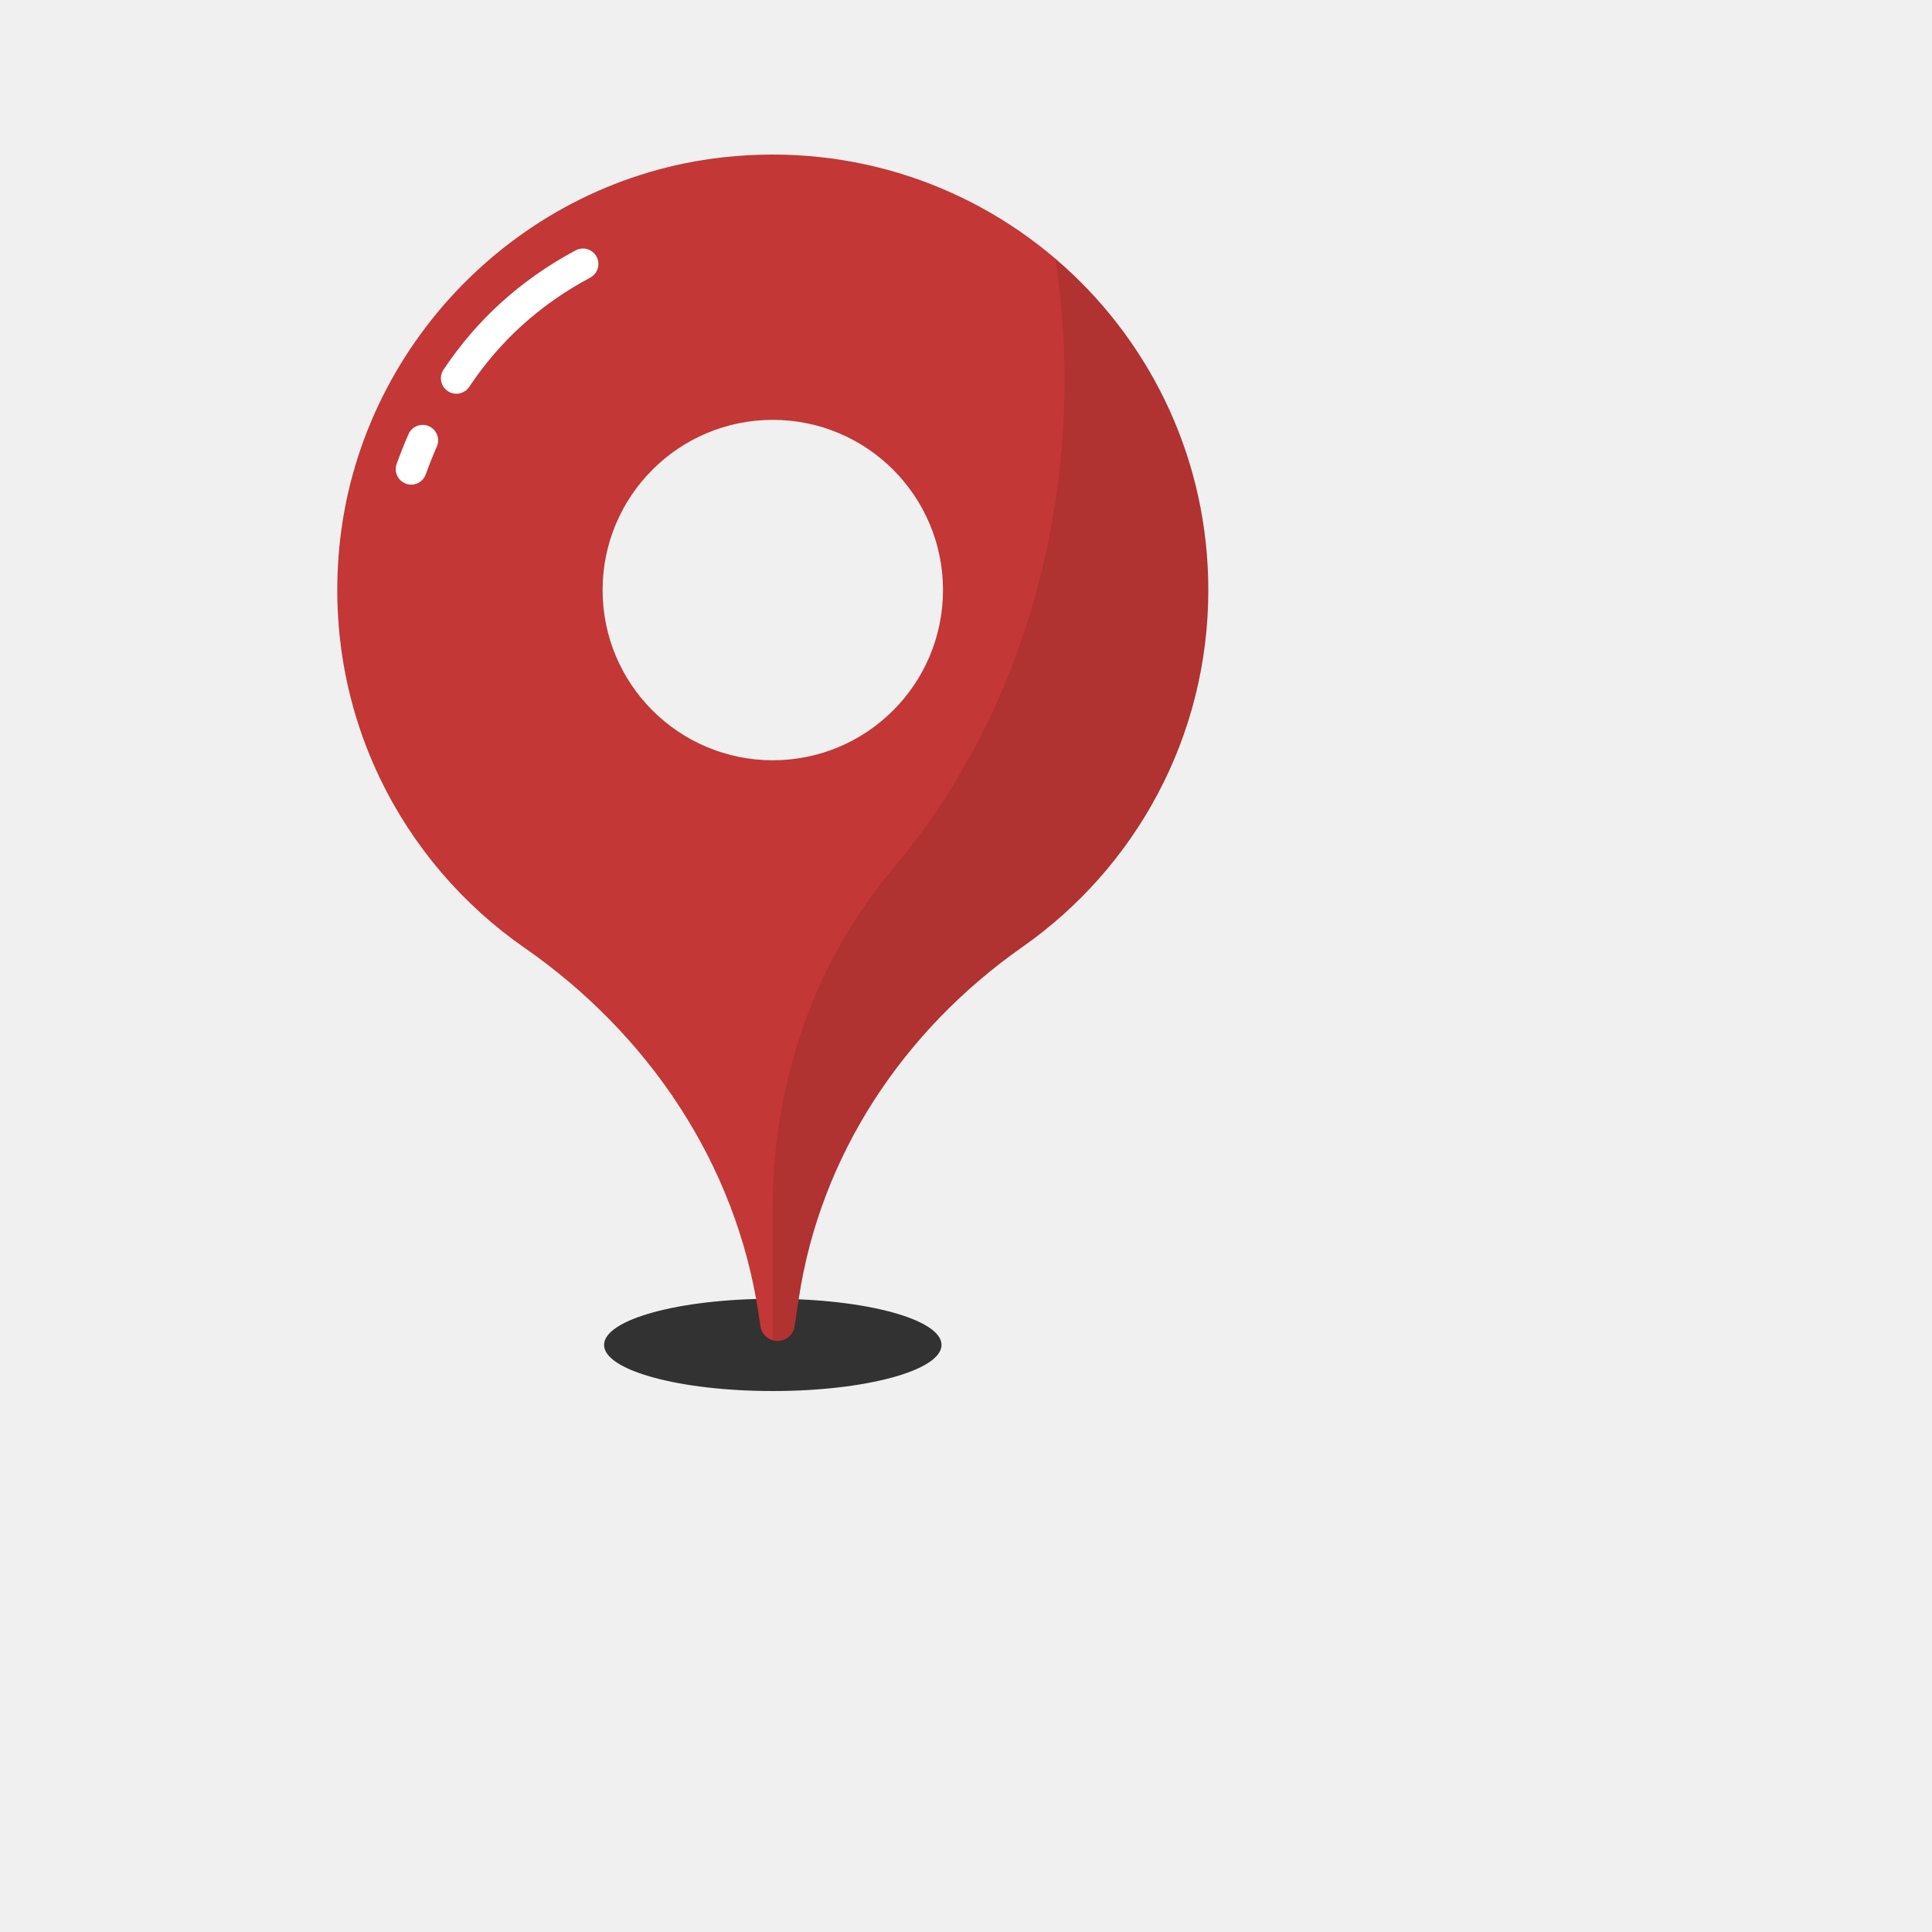
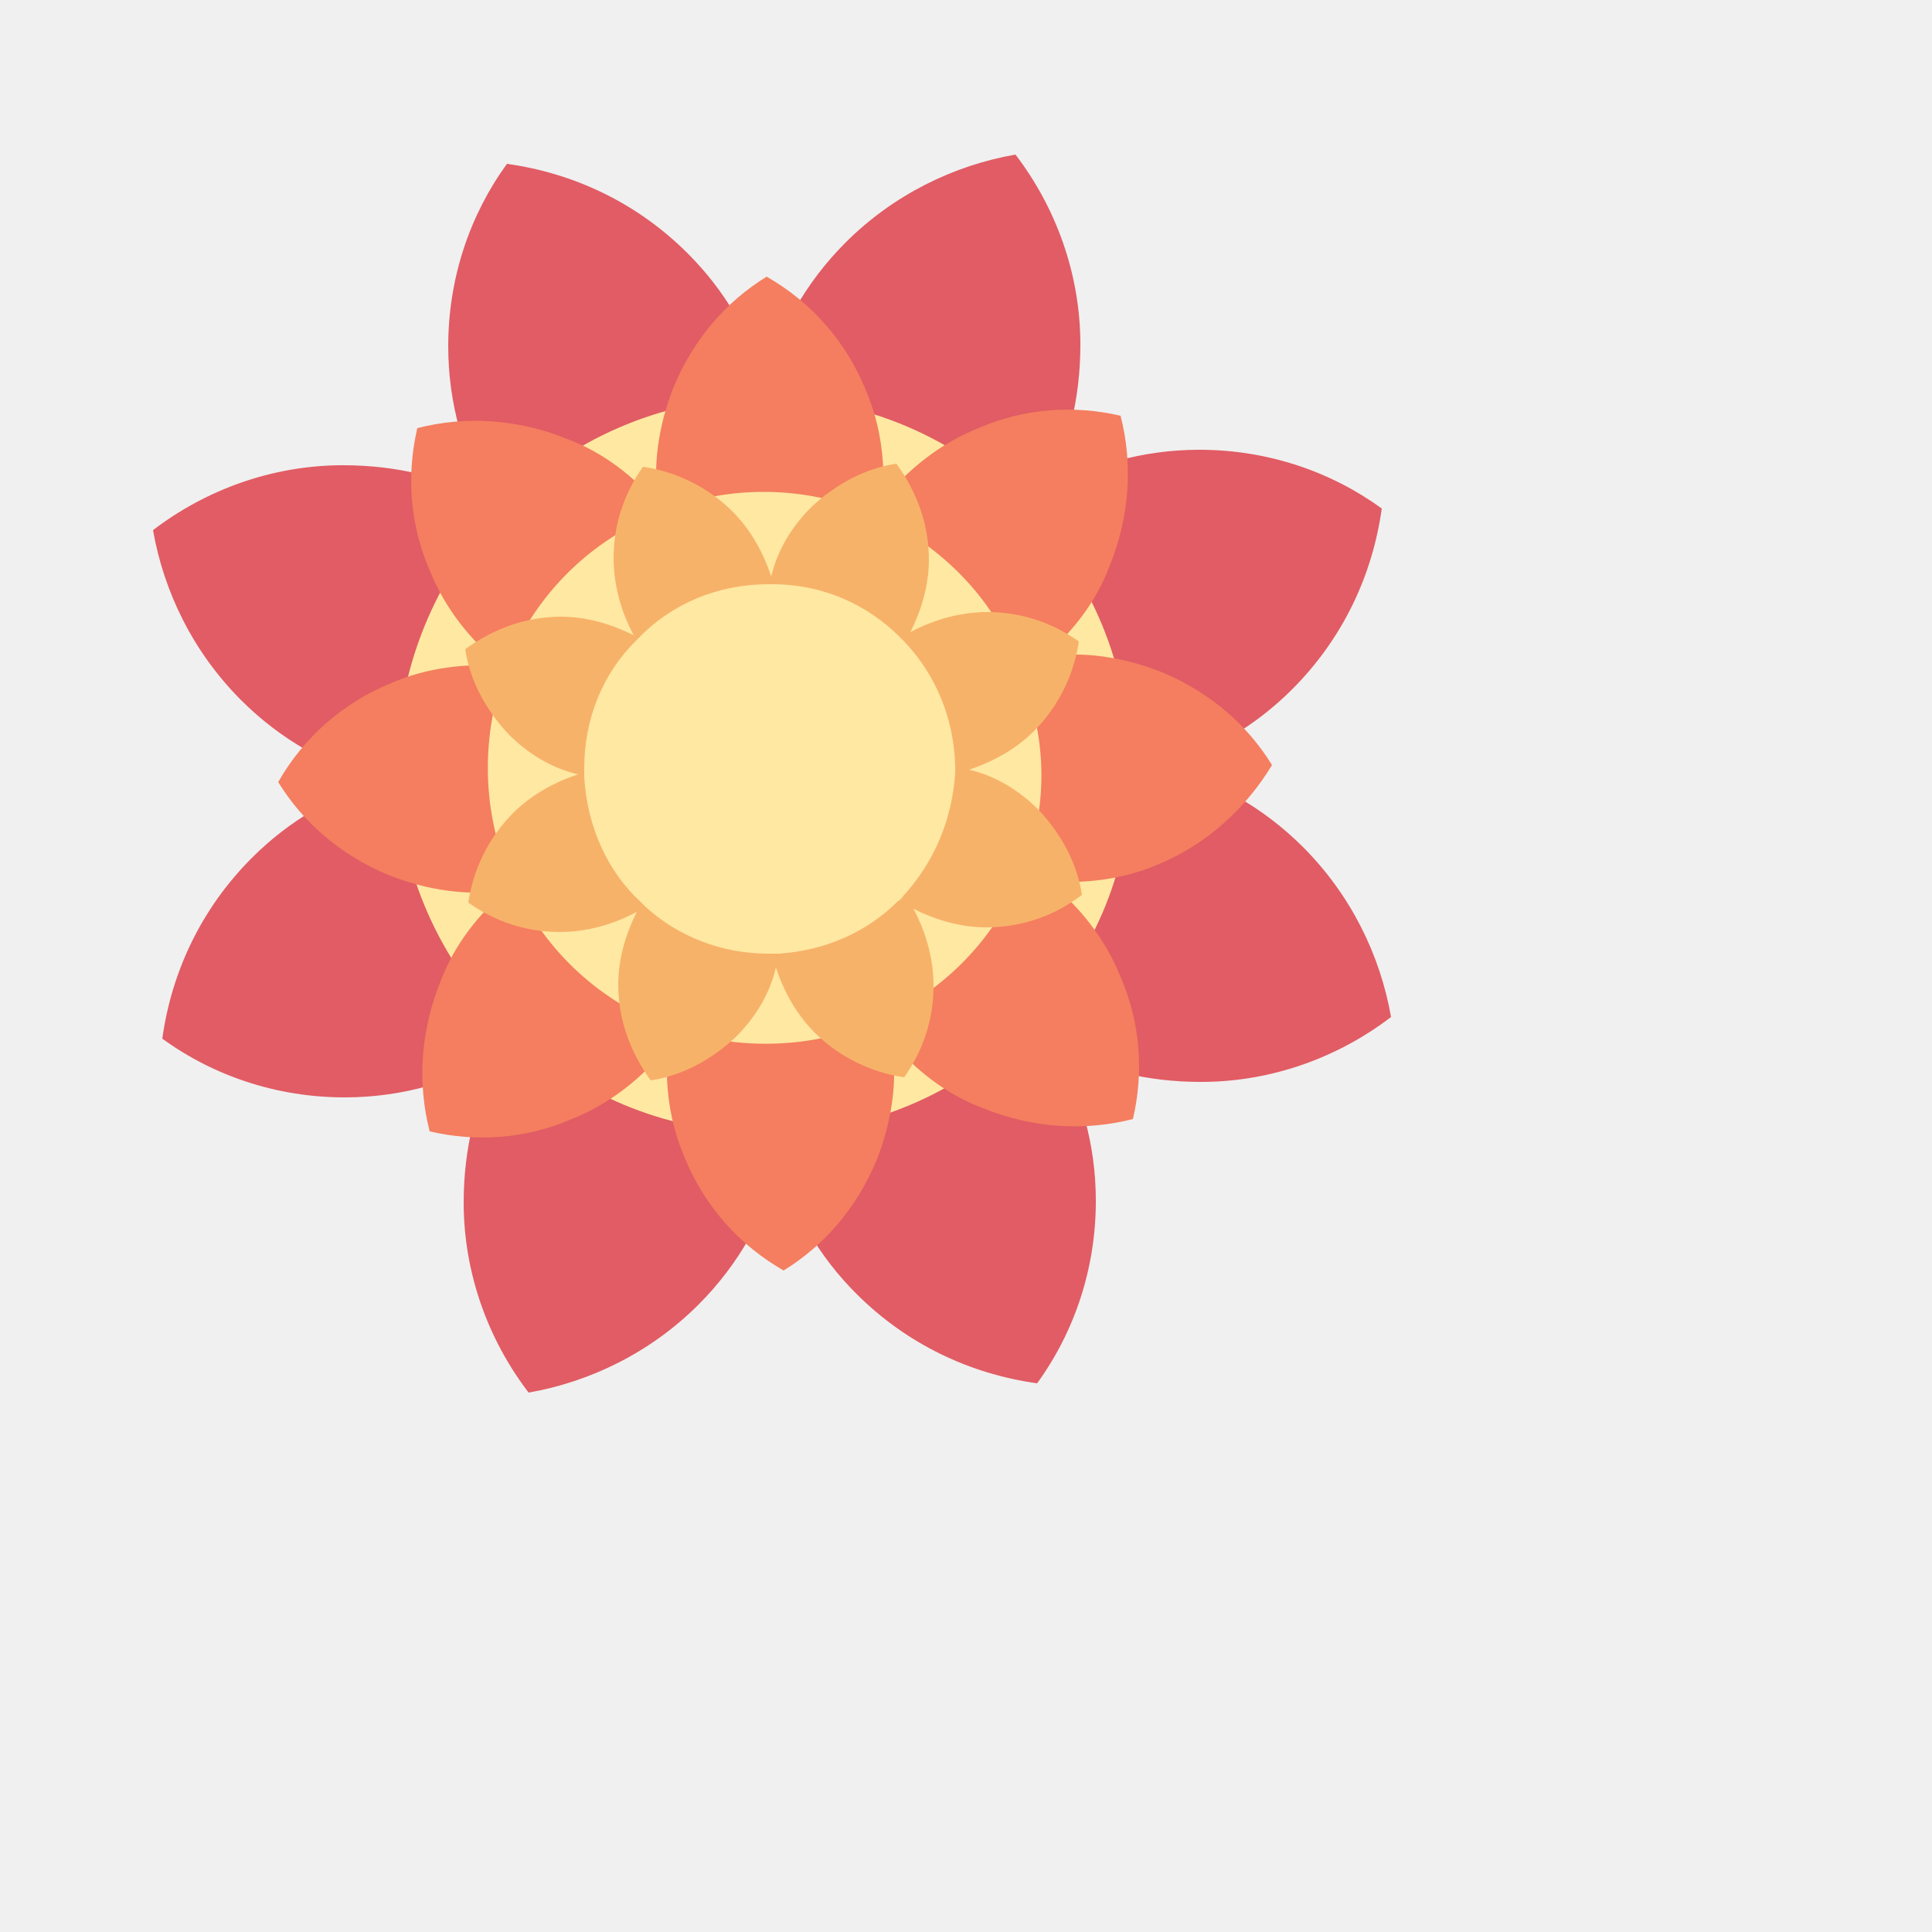
- <svg xmlns="http://www.w3.org/2000/svg" viewBox="0 0 100 100" width="200px" height="200px" style="width:100%;height:100%;background-color:rgb(255, 255, 255);animation-play-state:paused">
-   <g class="ldl-scale" style="transform-origin:50% 50% 0px;transform:rotate(0deg) scale(0.8);animation-play-state:paused">
-     <ellipse fill="#323232" ry="2.985" rx="10.917" cy="87.015" cx="50" style="fill:rgb(50, 50, 50);animation-play-state:paused" />
-     <g style="animation-play-state:paused">
-       <path fill="#c33736" d="M46.786 10.178c-13.125 1.452-23.614 12.15-24.838 25.298-.995 10.689 3.986 20.287 11.987 25.846C41.979 66.912 47.628 75.313 49.079 85l.121.806a1.118 1.118 0 0 0 2.212 0l.265-1.77c1.393-9.297 6.785-17.378 14.482-22.775 7.267-5.096 12.018-13.535 12.018-23.084 0-16.62-14.39-29.88-31.391-27.999zM50 49.189c-6.082 0-11.012-4.93-11.012-11.012 0-6.082 4.93-11.012 11.012-11.012s11.012 4.93 11.012 11.012c0 6.082-4.93 11.012-11.012 11.012z" style="fill:rgb(195, 55, 54);animation-play-state:paused" />
-       <path opacity=".1" d="M68.287 16.752c.381 2.543.591 5.156.591 7.827 0 12.328-4.237 23.495-11.097 31.623C52.636 62.297 50 70.123 50 78.101v8.603c.099.029.199.056.306.056.554 0 1.024-.405 1.106-.953l.265-1.77c1.393-9.297 6.785-17.378 14.482-22.775 7.267-5.096 12.018-13.535 12.018-23.084 0-8.581-3.841-16.258-9.89-21.426z" style="animation-play-state:paused" />
-       <path stroke-miterlimit="10" stroke-linejoin="round" stroke-linecap="round" stroke-width="2" stroke="#fff" fill="none" d="M29.526 24.474c2.065-3.095 4.764-5.56 8.19-7.395" style="stroke:rgb(255, 255, 255);animation-play-state:paused" />
-       <path stroke-miterlimit="10" stroke-linejoin="round" stroke-linecap="round" stroke-width="2" stroke="#fff" fill="none" d="M26.604 30.355c.231-.64.478-1.262.742-1.866" style="stroke:rgb(255, 255, 255);animation-play-state:paused" />
-     </g>
+ <svg xmlns="http://www.w3.org/2000/svg" xml:space="preserve" viewBox="0 0 100 100" y="0" x="0" id="Layer_1" version="1.1" width="800px" height="800px" style="width:100%;height:100%;background-color:transparent;animation-play-state:paused">
+   <g class="ldl-scale" style="transform-origin-z:0px;transform-origin-y:50%;transform-origin-x:50%;transform:rotate(0deg) scale(0.8, 0.8);animation-play-state:paused">
+     <circle fill="#fee8a2" r="26" cy="50.1" cx="50" style="fill:rgb(254, 232, 162);animation-play-state:paused" />
+     <path fill="#e15c64" d="M90 65.8c-.7-4-2.6-7.9-5.7-11-2.6-2.6-5.7-4.3-9-5.2 3.1-1 5.9-2.6 8.3-5 3.3-3.3 5.2-7.4 5.8-11.7-3.3-2.4-7.4-3.8-11.8-3.8-3.7 0-7.1 1-10 2.7 1.5-2.8 2.3-6 2.3-9.5 0-4.6-1.6-8.9-4.2-12.3-4 .7-7.9 2.6-11 5.7-2.6 2.6-4.3 5.7-5.2 9-1-3.1-2.6-5.9-5-8.3-3.3-3.3-7.4-5.2-11.7-5.8C30.4 13.9 29 18 29 22.4c0 3.7 1 7.1 2.7 10-2.8-1.5-6-2.3-9.5-2.3-4.6 0-8.9 1.6-12.3 4.2.7 4 2.6 7.9 5.7 11 2.6 2.6 5.7 4.3 9 5.2-3.1 1-5.9 2.6-8.3 5-3.3 3.3-5.2 7.4-5.8 11.7 3.3 2.4 7.4 3.8 11.8 3.8 3.7 0 7.1-1 10-2.7-1.5 2.8-2.3 6-2.3 9.5 0 4.6 1.6 8.9 4.2 12.3 4-.7 7.9-2.6 11-5.7 2.6-2.6 4.3-5.7 5.2-9 1 3.1 2.6 5.9 5 8.3 3.3 3.3 7.4 5.2 11.7 5.8 2.4-3.3 3.8-7.4 3.8-11.8 0-3.7-1-7.1-2.7-10 2.8 1.5 6 2.3 9.5 2.3 4.6 0 8.9-1.6 12.3-4.2zm-23-.1c-.2.3-.5.5-.7.8-4 4-9.4 6.5-15.4 6.8h-1.4c-6.1 0-11.6-2.3-15.8-6-.2-.2-.4-.4-.6-.5-4.3-4.1-7.1-9.8-7.4-16.1v-.6-.6c0-6.3 2.5-12.1 6.5-16.4l.3-.3c4.3-4.3 10.2-7 16.7-7.1h.5c6.4.1 12.2 2.7 16.4 6.9.2.2.4.4.5.6 4 4.2 6.4 9.8 6.5 16v1c.1 5.9-2.3 11.4-6.1 15.5z" style="fill:rgb(225, 92, 100);animation-play-state:paused" />
+     <path fill="#f47e5f" d="M82.3 49.5c-1.6-2.6-4-4.7-7.1-6-2.5-1-5.2-1.4-7.7-1 1.8-1.5 3.4-3.5 4.3-5.9 1.3-3.2 1.5-6.6.7-9.7-3-.7-6.2-.5-9.2.8-2.5 1-4.6 2.7-6.2 4.7.2-2.4-.1-4.9-1.1-7.2a14.8 14.8 0 0 0-6.4-7.3c-2.6 1.6-4.7 4-6 7.1-1 2.5-1.4 5.2-1 7.7-1.5-1.8-3.5-3.4-5.9-4.3-3.2-1.3-6.6-1.5-9.7-.7-.7 3-.5 6.2.8 9.2 1 2.5 2.7 4.6 4.7 6.2-2.4-.2-4.9.1-7.2 1.1a14.8 14.8 0 0 0-7.3 6.4c1.6 2.6 4 4.7 7.1 6 2.5 1 5.2 1.4 7.7 1-1.8 1.5-3.4 3.5-4.3 5.9-1.3 3.2-1.5 6.6-.7 9.7 3 .7 6.2.5 9.2-.8 2.5-1 4.6-2.7 6.2-4.7-.2 2.4.1 4.9 1.1 7.2 1.3 3.2 3.6 5.7 6.4 7.3 2.6-1.6 4.7-4 6-7.1 1-2.5 1.4-5.2 1-7.7 1.5 1.8 3.5 3.4 5.9 4.3 3.2 1.3 6.6 1.5 9.7.7.7-3 .5-6.2-.8-9.2-1-2.5-2.7-4.6-4.7-6.2 2.4.2 4.9-.1 7.2-1.1 3.1-1.3 5.6-3.6 7.3-6.4zm-16 6.5c-.1.2-.2.5-.3.7-1.6 3.9-4.7 7.2-8.7 9.1-.2.1-.4.2-.7.3-.1 0-.2.1-.2.1-4.2 1.7-8.7 1.7-12.7.4-.2-.1-.4-.1-.6-.2-4.2-1.6-7.7-4.7-9.8-9.1-.1-.1-.1-.3-.2-.4-.1-.1-.1-.3-.2-.4-1.8-4.4-1.7-9.1-.2-13.2 0-.1.1-.2.1-.3 1.7-4.2 5-7.8 9.6-9.7.1 0 .1-.1.2-.1s.2-.1.2-.1c4.5-1.8 9.2-1.6 13.3 0 .2.1.4.2.5.2 3.9 1.8 7.3 4.9 9.1 9.2 0 .1.1.2.1.3.1.1.1.3.1.4 1.9 4.4 1.9 8.9.4 12.8z" style="fill:rgb(244, 126, 95);animation-play-state:paused" />
+     <path fill="#f7b26a" d="M70 57.9c-.3-2-1.3-3.9-2.8-5.5-1.3-1.3-2.8-2.2-4.5-2.6 1.5-.5 3-1.3 4.2-2.5 1.6-1.6 2.6-3.7 2.9-5.8-1.7-1.2-3.7-1.9-5.9-1.9-1.8 0-3.5.5-5 1.3.7-1.4 1.2-3 1.2-4.7 0-2.3-.8-4.4-2.1-6.2-2 .3-3.9 1.3-5.5 2.8-1.3 1.3-2.2 2.8-2.6 4.5-.5-1.5-1.3-3-2.5-4.2-1.6-1.6-3.7-2.6-5.8-2.9-1.2 1.7-1.9 3.7-1.9 5.9 0 1.8.5 3.5 1.3 5-1.4-.7-3-1.2-4.7-1.2-2.3 0-4.4.8-6.2 2.1.3 2 1.3 3.9 2.8 5.5 1.3 1.3 2.8 2.2 4.5 2.6-1.5.5-3 1.3-4.2 2.5-1.6 1.6-2.6 3.7-2.9 5.8 1.7 1.2 3.7 1.9 5.9 1.9 1.8 0 3.5-.5 5-1.3-.7 1.4-1.2 3-1.2 4.7 0 2.3.8 4.4 2.1 6.2 2-.3 3.9-1.3 5.5-2.8 1.3-1.3 2.2-2.8 2.6-4.5.5 1.5 1.3 3 2.5 4.2 1.6 1.6 3.7 2.6 5.8 2.9 1.2-1.7 1.9-3.7 1.9-5.9 0-1.8-.5-3.5-1.3-5 1.4.7 3 1.2 4.7 1.2 2.4 0 4.5-.8 6.2-2.1zm-11.5 0c-.1.1-.2.3-.4.4-2 2-4.7 3.2-7.7 3.4h-.7c-3 0-5.8-1.1-7.9-3l-.3-.3c-2.2-2-3.5-4.9-3.7-8.1V50v-.3c0-3.2 1.2-6.1 3.3-8.2l.2-.2c2.1-2.2 5.1-3.5 8.4-3.5H50c3.2 0 6.1 1.3 8.2 3.4l.3.3c2 2.1 3.2 4.9 3.3 8v.5c-.2 3.1-1.4 5.8-3.3 7.9z" style="fill:rgb(247, 178, 106);animation-play-state:paused" />
  </g>
</svg>
